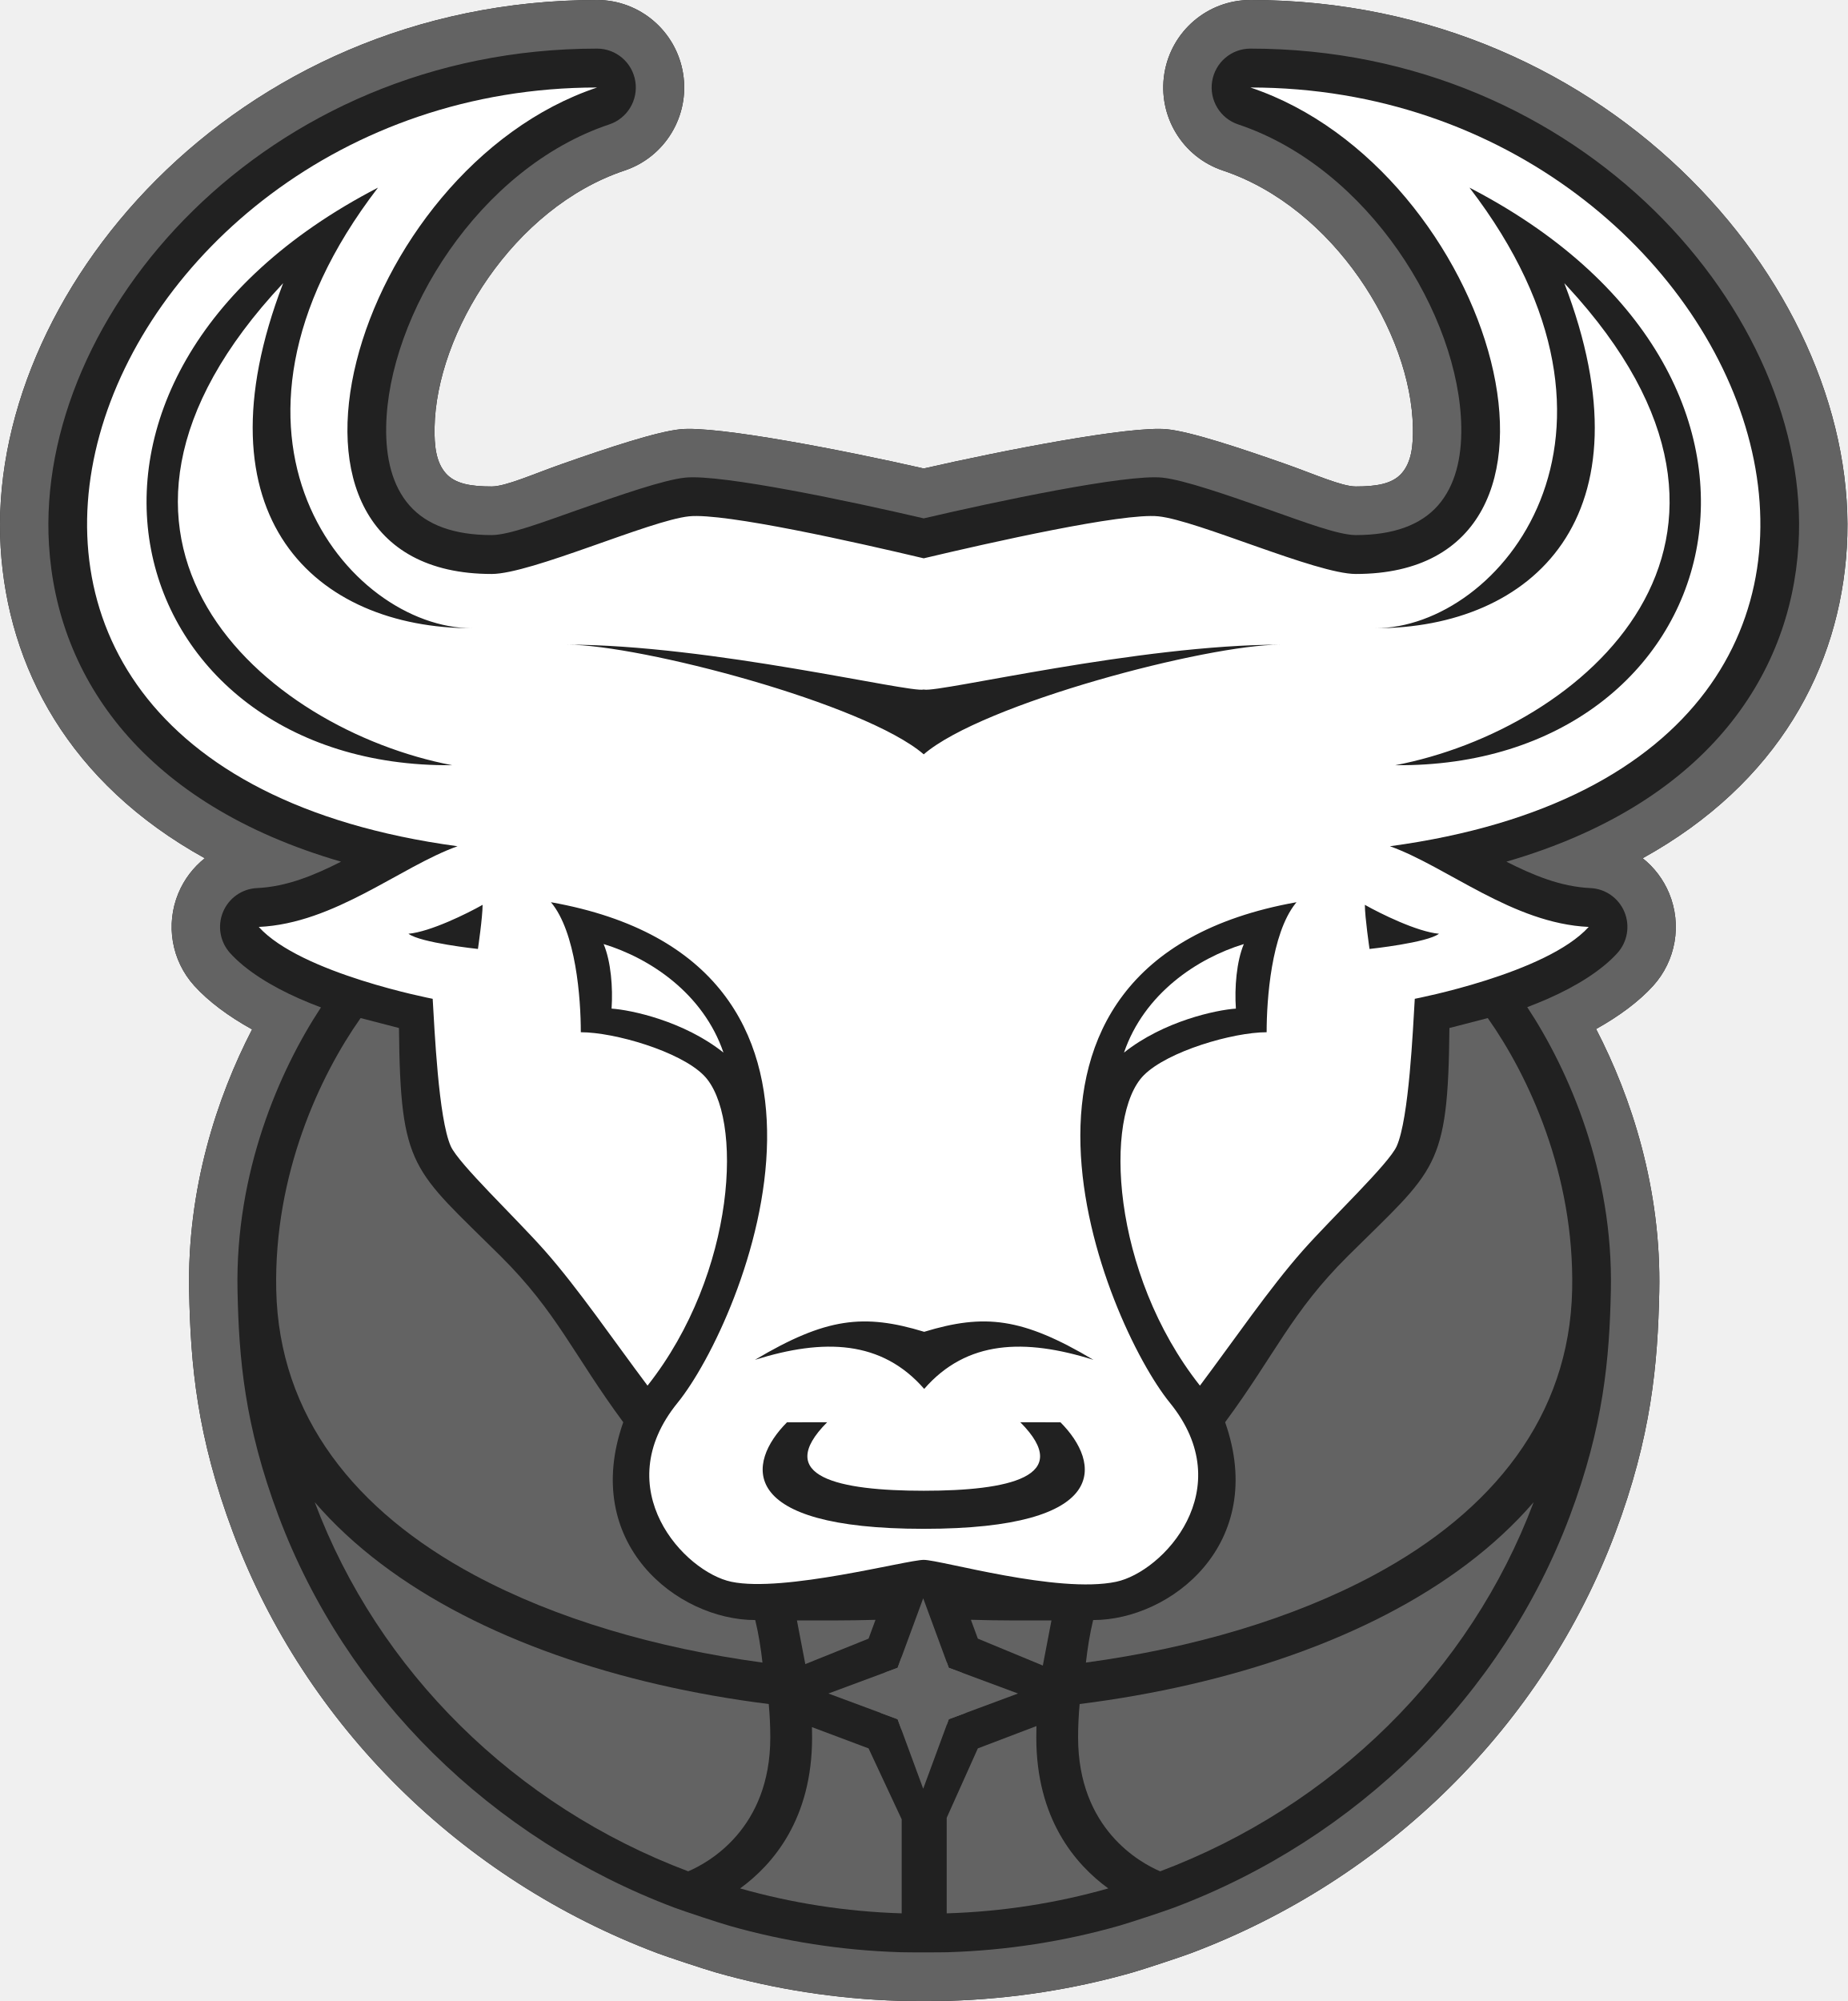
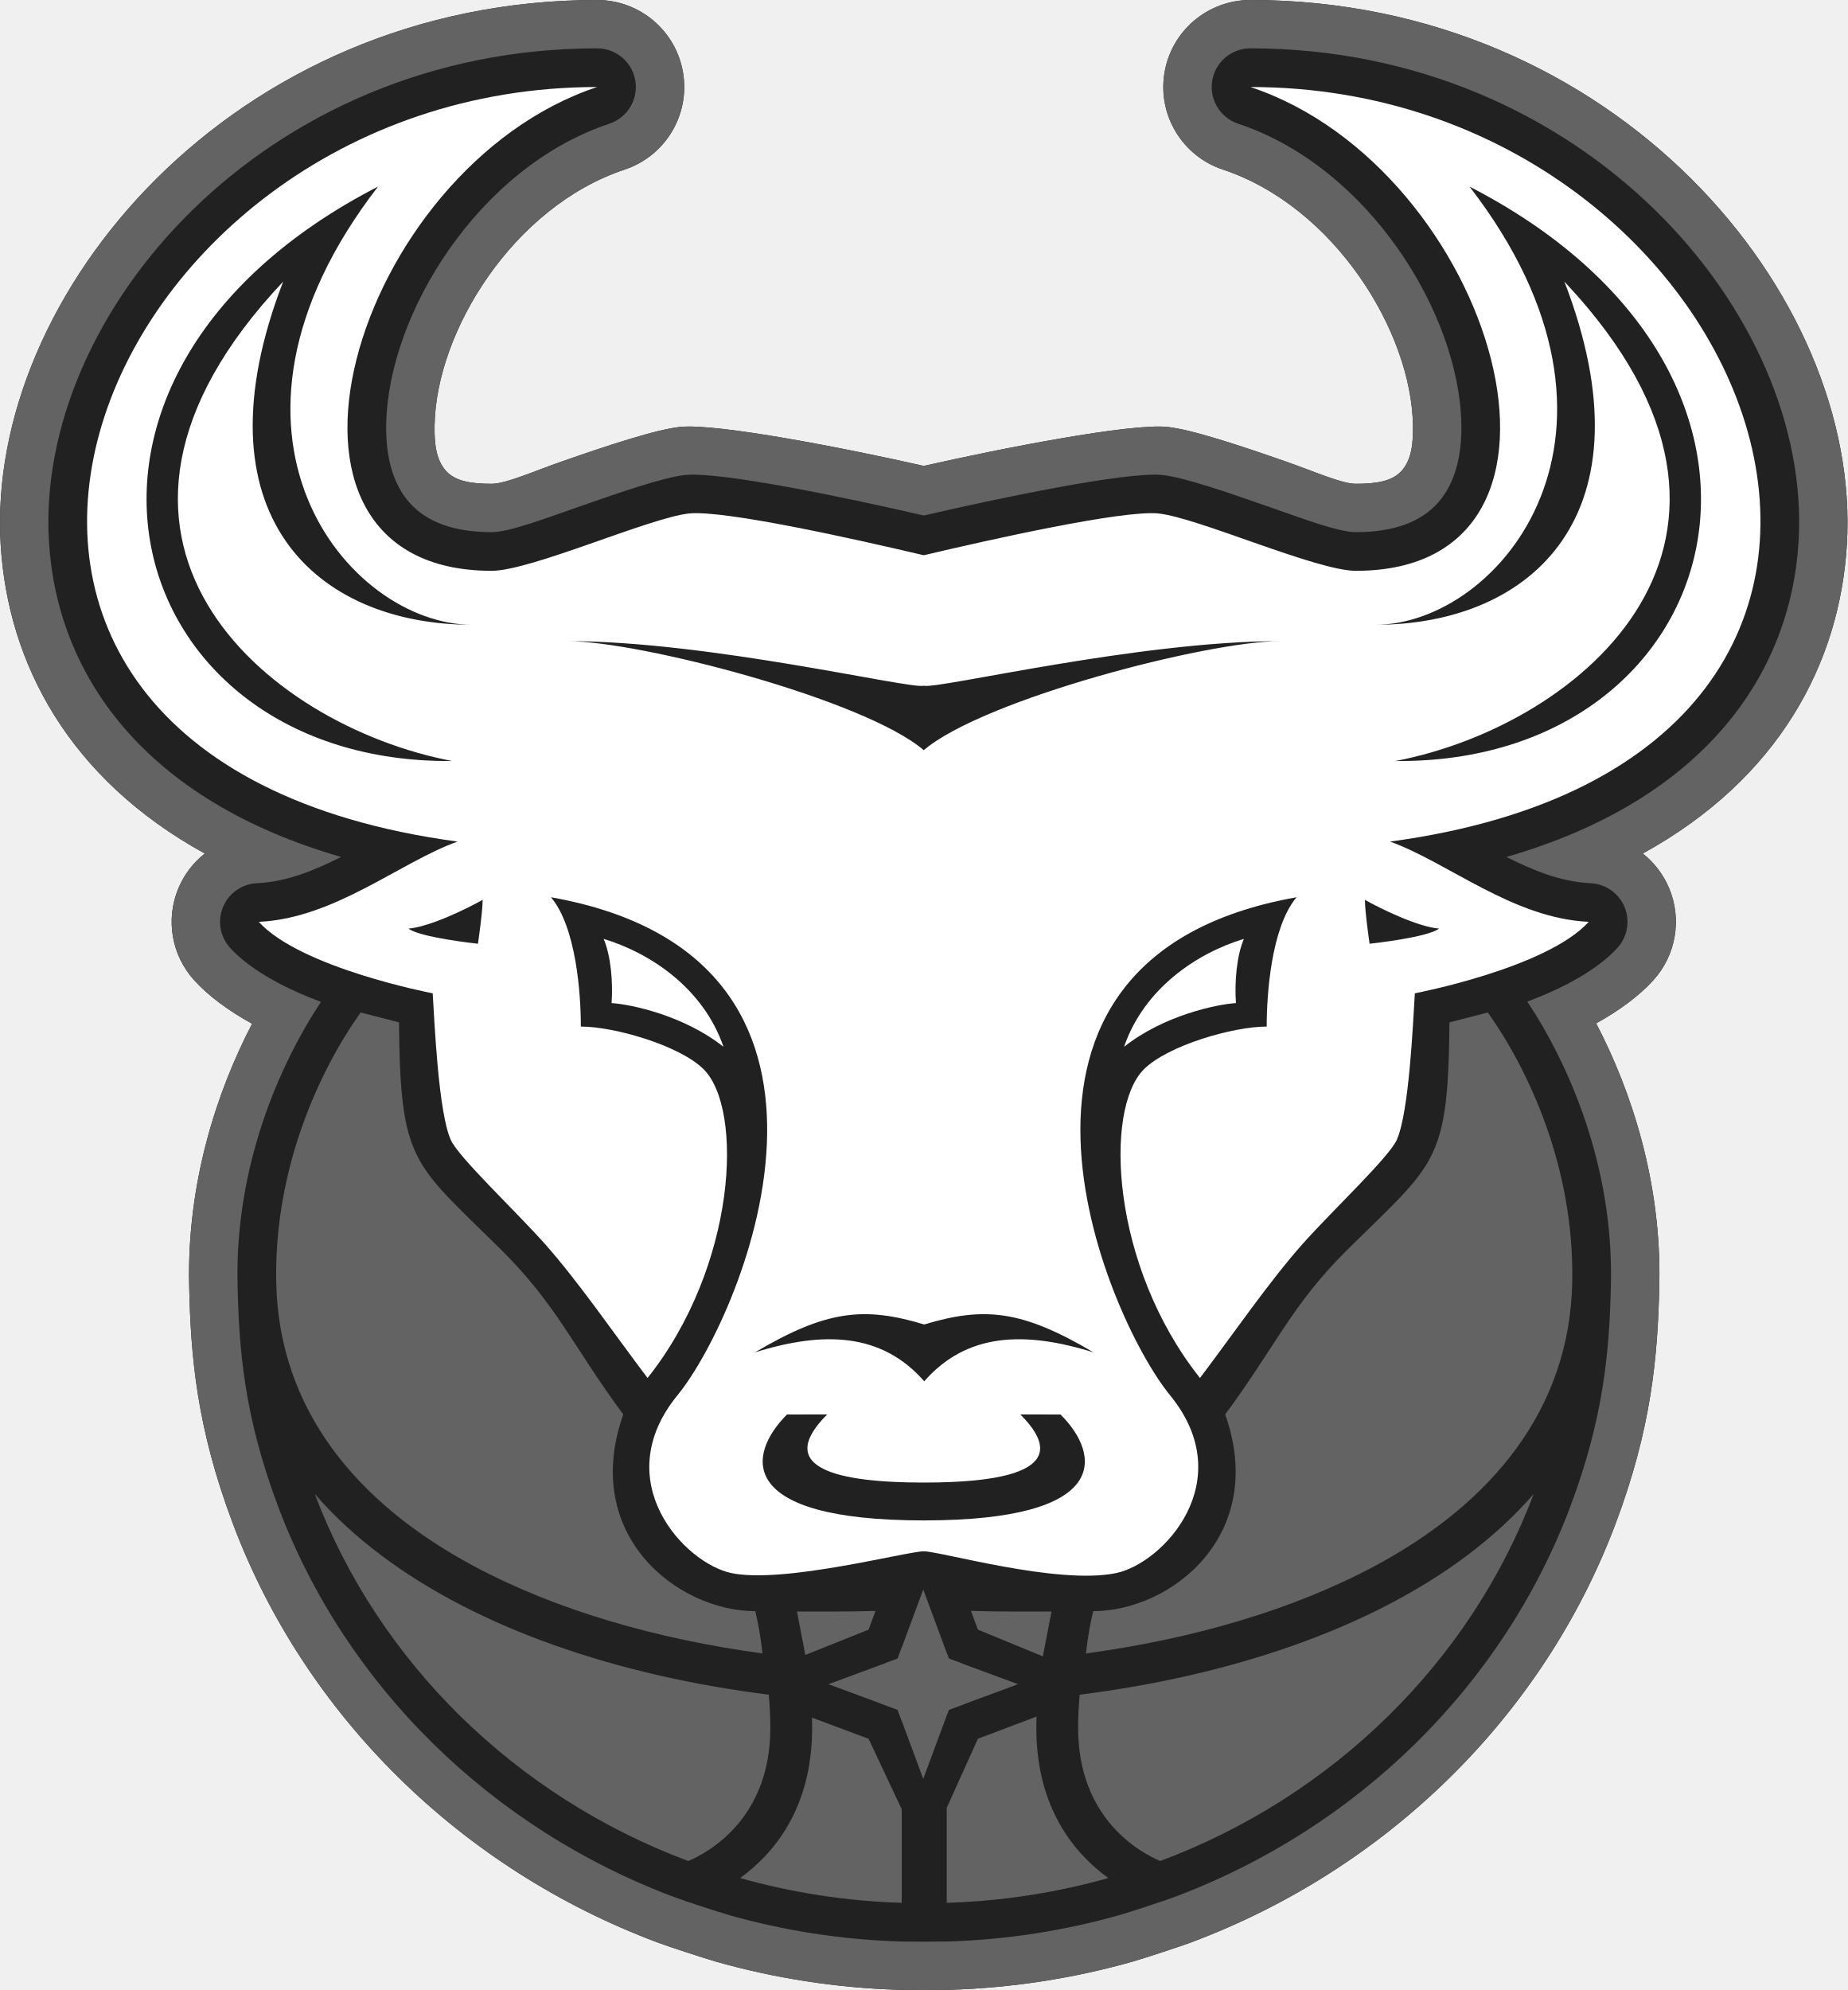
- <svg xmlns="http://www.w3.org/2000/svg" preserveAspectRatio="none" overflow="visible" style="display: block;" width="277" height="300" viewBox="0 0 277 300" fill="none">
-   <g id="Frame 796" clip-path="url(#clip0_0_8)">
-     <g id="Vector">
-       <path fill-rule="evenodd" clip-rule="evenodd" d="M187.474 0C242.047 0 279.172 44.355 276.901 82.103C275.825 99.984 266.698 117.381 246.294 128.672C248.008 130.031 249.389 131.824 250.262 133.93C252.206 138.623 251.276 144.023 247.874 147.787C245.769 150.116 242.783 152.343 239.311 154.274C244.615 164.507 249.098 178.224 248.781 193.624C248.557 204.501 247.605 215.375 242.166 229.851C231.343 258.657 208.043 281.739 178.534 292.842C177.043 293.403 171.411 295.265 169.724 295.744C160.998 298.222 151.821 299.68 142.342 299.972C141.248 300.005 136.154 300.013 134.796 299.972C125.317 299.68 116.14 298.222 107.415 295.744C105.727 295.265 100.096 293.403 98.605 292.842C69.095 281.739 45.796 258.657 34.972 229.851C29.477 215.226 28.581 204.501 28.358 193.624C28.041 178.253 32.506 164.56 37.797 154.333C34.279 152.389 31.253 150.14 29.126 147.787C25.724 144.023 24.794 138.624 26.738 133.93C27.611 131.824 28.991 130.031 30.705 128.672C10.302 117.381 1.174 99.984 0.099 82.103C-2.172 44.355 34.953 8.43148e-07 89.526 0C95.933 0 101.395 4.668 102.42 11.02C103.445 17.371 99.731 23.532 93.652 25.565C76.976 31.142 65.389 49.94 65.156 64.118C65.113 66.772 65.343 69.257 66.838 70.956C68.243 72.553 70.627 72.934 73.718 72.934C75.834 72.934 79.964 71.071 84.216 69.575C91.318 67.077 98.484 64.718 102 64.358C107.483 63.796 126.713 67.548 138.5 70.238C150.287 67.548 169.518 63.796 175 64.358C178.516 64.718 185.682 67.077 192.784 69.575C197.036 71.071 201.165 72.934 203.281 72.934C206.373 72.934 208.758 72.553 210.162 70.956C211.657 69.257 211.887 66.772 211.843 64.118C211.611 49.94 200.024 31.142 183.348 25.565C177.269 23.532 173.555 17.371 174.58 11.02C175.606 4.668 181.067 2.23211e-05 187.474 0Z" fill="#212121" />
-       <path d="M121.74 258.94L130.228 262.127L135.195 272.762V286.859C126.808 286.602 118.689 285.313 110.969 283.121C115.932 279.513 121.761 272.682 121.761 260.497C121.761 259.976 121.74 258.94 121.74 258.94Z" fill="#636363" />
-       <path d="M155.402 258.78C155.385 259.35 155.377 259.922 155.377 260.497C155.377 272.682 161.206 279.513 166.169 283.121C158.449 285.313 150.33 286.602 141.943 286.859V272.537L146.613 262.127L155.402 258.78Z" fill="#636363" />
-       <path d="M47.193 225.219C50.08 228.566 53.425 231.652 57.16 234.476C71.885 245.613 92.788 252.643 115.261 255.479C115.414 257.128 115.494 258.8 115.494 260.497C115.494 274.2 106.191 279.275 103.187 280.557C77.241 270.795 56.709 250.547 47.193 225.219Z" fill="#636363" />
-       <path d="M229.945 225.219C220.429 250.547 199.897 270.795 173.951 280.557C170.947 279.275 161.644 274.2 161.644 260.497C161.644 258.8 161.724 257.128 161.877 255.479C184.35 252.643 205.253 245.613 219.978 234.476C223.713 231.652 227.058 228.566 229.945 225.219Z" fill="#636363" />
-       <path d="M132.028 256.807C133.083 256.842 134.139 256.869 135.195 256.887V259.42L134.582 257.755L132.028 256.807Z" fill="#636363" />
-       <path d="M142.26 257.755L141.943 258.616V256.887C142.89 256.871 143.838 256.847 144.784 256.817L142.26 257.755Z" fill="#636363" />
-       <path d="M135.195 250.837C134.336 250.822 133.477 250.801 132.619 250.774L134.582 250.045L135.206 248.35L135.195 250.837Z" fill="#636363" />
-       <path d="M142.26 250.045L144.244 250.782C143.477 250.804 142.71 250.823 141.943 250.837L141.935 249.164L142.26 250.045Z" fill="#636363" />
-       <path d="M145.571 242.845C149.542 242.974 154.125 242.947 157.65 242.947C157.642 242.986 156.356 249.707 156.356 249.707L146.613 245.673L145.571 242.845Z" fill="#636363" />
-       <path d="M130.228 245.673L120.743 249.49C120.743 249.49 119.495 242.982 119.488 242.947C122.924 242.947 127.366 242.972 131.267 242.854L130.228 245.673Z" fill="#636363" />
-       <path d="M59.82 154.124C60.025 175.343 61.856 175.209 75.044 188.312C83.519 196.733 85.95 203.071 93.448 213.228C87.031 231.457 101.601 242.887 113.236 242.887C113.753 245.011 114.079 247.136 114.32 249.261C98.386 247.093 83.356 242.718 71.072 236.112C53.367 226.589 41.809 212.395 41.416 193.353C41.059 176.017 47.991 161.236 54.068 152.635L59.82 154.124Z" fill="#636363" />
-       <path d="M223.07 152.635C229.147 161.236 236.079 176.017 235.722 193.353C235.329 212.395 223.771 226.589 206.066 236.112C193.782 242.718 178.752 247.093 162.818 249.261C163.059 247.136 163.385 245.011 163.902 242.887C175.537 242.887 190.107 231.457 183.689 213.228C191.188 203.071 193.618 196.733 202.094 188.312C215.282 175.209 217.113 175.343 217.318 154.124L223.07 152.635Z" fill="#636363" />
-       <path fill-rule="evenodd" clip-rule="evenodd" d="M187.474 13.119C264.197 13.119 302.689 114.097 208.398 126.873C216.973 129.936 226.81 138.453 238.202 138.97C231.885 145.96 212.165 149.737 212.125 149.745C211.847 154.29 211.265 167.684 209.415 171.842C208.242 174.479 199.717 182.535 195.328 187.497C190.332 193.145 185.048 200.898 179.912 207.74C166.567 190.846 165.481 167.246 171.499 161.202C175.072 157.614 184.861 154.758 189.914 154.758C189.914 149.764 190.618 140.042 194.221 135.477L194.395 135.264C143.036 144.423 165.698 198.374 175.41 210.317C185.949 223.278 174.377 235.671 167.341 237.148C158.628 238.978 141.028 233.864 138.5 233.864C135.971 233.864 117.497 238.794 109.659 237.148C102.623 235.671 91.05 223.278 101.59 210.317C106.526 204.247 114.806 187.327 115.015 170.951C115.217 155.105 107.861 139.768 82.605 135.264C86.36 139.732 87.085 149.684 87.085 154.758C92.138 154.758 101.928 157.614 105.501 161.202C111.518 167.246 110.433 190.846 97.088 207.74C91.951 200.898 86.667 193.145 81.672 187.497C77.283 182.535 68.757 174.479 67.584 171.842C65.734 167.684 65.152 154.29 64.874 149.745C64.809 149.732 45.111 145.955 38.797 138.97C50.19 138.453 60.026 129.936 68.601 126.873C-25.69 114.097 12.803 13.119 89.526 13.119C52.952 25.349 35.17 86.053 73.718 86.053C79.621 86.053 97.453 78.01 103.325 77.409C108.661 76.862 128.542 81.343 138.5 83.705C148.457 81.343 168.338 76.862 173.674 77.409C179.546 78.01 197.379 86.053 203.281 86.053C241.829 86.053 224.047 25.349 187.474 13.119ZM152.978 213.228C161.135 221.42 151.201 223.501 138.5 223.501C125.798 223.501 115.864 221.42 124.022 213.228L117.995 213.241C111.958 219.304 110.271 229.209 138.5 229.209C166.728 229.209 165.041 219.304 159.004 213.241L152.978 213.228ZM163.947 203.874C153.264 197.524 147.611 196.923 138.569 199.67C129.528 196.923 123.874 197.524 113.191 203.874C123.526 200.629 132.202 200.923 138.569 208.233C144.936 200.923 153.612 200.629 163.947 203.874ZM72.359 135.656C70.096 136.94 64.505 139.711 61.243 139.991C63.019 141.352 71.627 142.27 71.659 142.273C71.663 142.248 72.359 137.503 72.359 135.656ZM204.641 135.656C204.641 137.504 205.337 142.25 205.34 142.273C205.389 142.268 213.982 141.351 215.756 139.991C212.494 139.711 206.904 136.94 204.641 135.656ZM56.674 28.131C1.117 56.897 17.787 115.203 67.792 114.724C39.765 109.362 6.308 81.012 42.453 42.456C28.999 77.529 47.311 94.19 70.819 94.19C52.145 94.19 28.209 65.204 56.674 28.131ZM220.326 28.131C248.79 65.204 224.854 94.19 206.18 94.19C229.688 94.19 248.001 77.529 234.547 42.456L234.967 42.907C270.43 81.233 237.125 109.383 209.208 114.724C259.017 115.201 275.751 57.351 220.973 28.469L220.326 28.131ZM191.972 96.65C170.715 96.65 140.925 103.843 138.551 103.388L138.5 103.375C136.545 103.956 106.452 96.65 85.027 96.65C95.99 96.65 129.635 105.456 138.5 113.094C147.364 105.456 181.009 96.65 191.972 96.65Z" fill="white" />
-       <path d="M90.505 141.538C97.495 143.667 105.447 148.96 108.473 157.811C102.518 153.069 94.597 151.409 91.697 151.216C91.912 148.068 91.603 144.159 90.505 141.538Z" fill="white" />
-       <path d="M186.494 141.538C185.396 144.159 185.087 148.068 185.303 151.216C182.403 151.409 174.481 153.069 168.527 157.811C171.553 148.96 179.505 143.667 186.494 141.538Z" fill="white" />
-       <path fill-rule="evenodd" clip-rule="evenodd" d="M187.474 0C242.047 0 279.172 44.355 276.901 82.103C275.825 99.984 266.698 117.381 246.294 128.672C248.008 130.031 249.389 131.824 250.262 133.93C252.206 138.623 251.276 144.023 247.874 147.787C245.769 150.116 242.783 152.343 239.311 154.274C244.615 164.507 249.098 178.224 248.781 193.624C248.557 204.501 247.605 215.375 242.166 229.851C231.343 258.657 208.043 281.739 178.534 292.842C177.043 293.403 171.411 295.265 169.724 295.744C160.998 298.222 151.821 299.68 142.342 299.972C141.248 300.005 136.154 300.013 134.796 299.972C125.317 299.68 116.14 298.222 107.415 295.744C105.727 295.265 100.096 293.403 98.605 292.842C69.095 281.739 45.796 258.657 34.972 229.851C29.477 215.226 28.581 204.501 28.358 193.624C28.041 178.253 32.506 164.56 37.797 154.333C34.279 152.389 31.253 150.14 29.126 147.787C25.724 144.023 24.794 138.624 26.738 133.93C27.611 131.824 28.991 130.031 30.705 128.672C10.302 117.381 1.174 99.984 0.099 82.103C-2.172 44.355 34.953 8.43148e-07 89.526 0C95.933 0 101.395 4.668 102.42 11.02C103.445 17.371 99.731 23.532 93.652 25.565C76.976 31.142 65.389 49.94 65.156 64.118C65.113 66.772 65.343 69.257 66.838 70.956C68.243 72.553 70.627 72.934 73.718 72.934C75.834 72.934 79.964 71.071 84.216 69.575C91.318 67.077 98.484 64.718 102 64.358C107.483 63.796 126.713 67.548 138.5 70.238C150.287 67.548 169.518 63.796 175 64.358C178.516 64.718 185.682 67.077 192.784 69.575C197.036 71.071 201.165 72.934 203.281 72.934C206.373 72.934 208.758 72.553 210.162 70.956C211.657 69.257 211.887 66.772 211.843 64.118C211.611 49.94 200.024 31.142 183.348 25.565C177.269 23.532 173.555 17.371 174.58 11.02C175.606 4.668 181.067 2.23211e-05 187.474 0ZM187.474 7.288C184.626 7.288 182.199 9.362 181.743 12.185C181.288 15.008 182.938 17.747 185.64 18.65C205.243 25.205 218.825 47.332 219.098 63.998C219.174 68.631 218.21 72.815 215.6 75.782C213.031 78.702 208.934 80.222 203.281 80.222C200.702 80.222 195.569 78.277 190.386 76.453C183.935 74.184 177.457 71.936 174.263 71.608C168.87 71.056 149.343 75.183 138.5 77.717C127.656 75.183 108.129 71.056 102.736 71.608C99.543 71.936 93.065 74.184 86.614 76.453C81.431 78.277 76.298 80.222 73.718 80.222C68.065 80.222 63.968 78.702 61.399 75.782C58.789 72.815 57.825 68.631 57.901 63.998C58.174 47.332 71.757 25.205 91.36 18.65C94.061 17.747 95.712 15.008 95.256 12.185C94.8 9.362 92.374 7.288 89.526 7.288C39.698 7.288 5.268 47.198 7.342 81.664C8.544 101.643 21.491 120.577 51.136 129.187C47.196 131.186 43.022 132.942 38.535 133.145C36.288 133.247 34.302 134.644 33.438 136.73C32.574 138.816 32.987 141.216 34.499 142.889C36.855 145.496 40.642 147.854 44.889 149.723C45.946 150.188 47.032 150.627 48.122 151.038C41.852 160.561 35.248 175.795 35.612 193.473C35.821 203.622 36.634 213.632 41.761 227.278C51.859 254.152 73.621 275.659 101.15 286.017C102.545 286.542 107.811 288.283 109.389 288.731C117.556 291.051 126.145 292.415 135.018 292.687C136.295 292.726 141.09 292.719 142.12 292.687C150.993 292.415 159.582 291.051 167.749 288.731C169.328 288.283 174.594 286.542 175.988 286.017C203.518 275.659 225.279 254.152 235.377 227.278C240.451 213.771 241.316 203.622 241.526 193.473C241.89 175.769 235.266 160.516 228.988 150.996C230.041 150.597 231.089 150.173 232.111 149.723C236.357 147.854 240.144 145.496 242.501 142.889C244.013 141.216 244.426 138.816 243.562 136.73C242.698 134.644 240.711 133.247 238.464 133.145C233.977 132.942 229.804 131.186 225.863 129.187C255.508 120.577 268.456 101.643 269.658 81.664C271.731 47.198 237.301 7.288 187.474 7.288Z" fill="#636363" />
-       <path d="M138.421 239.626L142.26 250.045L152.636 253.9L142.26 257.755L138.421 268.175L134.582 257.755L124.206 253.9L134.582 250.045L138.421 239.626Z" fill="#636363" />
-     </g>
-   </g>
-   <defs>
-     <clipPath id="clip0_0_8">
-       <rect width="277" height="300" fill="white" />
-     </clipPath>
-   </defs>
+ <svg xmlns="http://www.w3.org/2000/svg" width="260" height="280" viewBox="0 0 260 280" fill="none">
+   <path fill-rule="evenodd" clip-rule="evenodd" d="M175.968 0C227.192 0 262.039 41.398 259.907 76.629C258.898 93.319 250.33 109.556 231.179 120.094C232.788 121.362 234.084 123.036 234.903 125.001C236.728 129.382 235.855 134.421 232.661 137.935C230.685 140.109 227.883 142.187 224.624 143.989C229.603 153.54 233.811 166.342 233.513 180.716C233.303 190.868 232.409 201.016 227.304 214.527C217.145 241.413 195.275 262.956 167.577 273.319C166.177 273.842 160.892 275.581 159.307 276.028C151.117 278.341 142.504 279.702 133.607 279.974C132.579 280.005 127.798 280.012 126.523 279.974C117.626 279.702 109.013 278.341 100.823 276.028C99.238 275.581 93.953 273.843 92.553 273.319C64.855 262.956 42.985 241.413 32.826 214.527C27.668 200.877 26.827 190.868 26.617 180.716C26.32 166.37 30.511 153.589 35.477 144.044C32.175 142.229 29.335 140.131 27.338 137.935C24.145 134.421 23.272 129.382 25.097 125.001C25.916 123.036 27.212 121.362 28.821 120.094C9.67 109.556 1.102 93.319 0.093 76.629C-2.039 41.398 32.808 7.86938e-07 84.032 0C90.046 9.38076e-05 95.172 4.356 96.134 10.285C97.096 16.213 93.611 21.963 87.905 23.861C72.252 29.065 61.376 46.611 61.158 59.843C61.117 62.32 61.333 64.639 62.736 66.226C64.054 67.716 66.293 68.072 69.194 68.072C71.18 68.072 75.057 66.333 79.047 64.937C85.714 62.605 92.44 60.403 95.74 60.067C100.886 59.543 118.937 63.045 130 65.556C141.064 63.045 159.114 59.543 164.26 60.067C167.561 60.404 174.287 62.605 180.953 64.937C184.943 66.333 188.82 68.072 190.806 68.072C193.707 68.072 195.946 67.716 197.264 66.226C198.667 64.639 198.883 62.32 198.842 59.843C198.624 46.611 187.748 29.066 172.095 23.861C166.389 21.963 162.904 16.213 163.866 10.285C164.828 4.356 169.954 2.0833e-05 175.968 0Z" fill="#212121" />
+   <path d="M114.269 241.677L122.236 244.651L126.898 254.578V267.735C119.026 267.495 111.405 266.292 104.158 264.246C108.817 260.879 114.289 254.503 114.289 243.131C114.289 242.644 114.269 241.677 114.269 241.677Z" fill="#636363" />
+   <path d="M145.864 241.528C145.849 242.06 145.841 242.594 145.841 243.131C145.841 254.503 151.312 260.879 155.971 264.246C148.725 266.292 141.104 267.495 133.231 267.735V254.368L137.615 244.651L145.864 241.528Z" fill="#636363" />
+   <path d="M44.296 210.205C47.006 213.328 50.146 216.208 53.652 218.845C67.473 229.239 87.093 235.8 108.187 238.447C108.331 239.986 108.406 241.547 108.406 243.131C108.406 255.92 99.673 260.657 96.854 261.853C72.5 252.742 53.229 233.844 44.296 210.205Z" fill="#636363" />
+   <path d="M215.833 210.205C206.901 233.844 187.629 252.742 163.276 261.853C160.456 260.657 151.724 255.92 151.723 243.131C151.723 241.547 151.798 239.986 151.943 238.447C173.036 235.8 192.656 229.239 206.477 218.845C209.983 216.208 213.123 213.328 215.833 210.205Z" fill="#636363" />
+   <path d="M123.926 239.686C124.916 239.719 125.907 239.745 126.898 239.761V242.126L126.322 240.572L123.926 239.686Z" fill="#636363" />
+   <path d="M133.529 240.572L133.231 241.375V239.761C134.121 239.746 135.01 239.724 135.898 239.696L133.529 240.572Z" fill="#636363" />
+   <path d="M126.898 234.114C126.092 234.1 125.286 234.081 124.48 234.056L126.322 233.375L126.908 231.794L126.898 234.114Z" fill="#636363" />
+   <path d="M133.529 233.375L135.391 234.063C134.672 234.084 133.952 234.102 133.231 234.114L133.225 232.553L133.529 233.375Z" fill="#636363" />
+   <path d="M136.637 226.656C140.364 226.776 144.666 226.751 147.974 226.751C147.967 226.787 146.76 233.06 146.76 233.06L137.615 229.295L136.637 226.656Z" fill="#636363" />
+   <path d="M122.236 229.295L113.332 232.857C113.332 232.857 112.162 226.784 112.155 226.751C115.38 226.751 119.55 226.774 123.211 226.664L122.236 229.295Z" fill="#636363" />
+   <path d="M56.149 143.849C56.341 163.654 58.06 163.528 70.439 175.758C78.394 183.617 80.675 189.533 87.713 199.013C81.689 216.027 95.366 226.694 106.287 226.694C106.772 228.677 107.077 230.661 107.304 232.644C92.347 230.62 78.24 226.537 66.71 220.371C50.091 211.483 39.243 198.235 38.874 180.462C38.539 164.282 45.046 150.487 50.75 142.46L56.149 143.849Z" fill="#636363" />
+   <path d="M209.38 142.46C215.084 150.487 221.59 164.282 221.255 180.462C220.887 198.235 210.038 211.483 193.419 220.371C181.89 226.537 167.782 230.62 152.826 232.644C153.052 230.661 153.358 228.677 153.843 226.694C164.764 226.694 178.44 216.027 172.416 199.013C179.455 189.533 181.736 183.617 189.691 175.758C202.069 163.528 203.788 163.654 203.98 143.849L209.38 142.46Z" fill="#636363" />
+   <path fill-rule="evenodd" clip-rule="evenodd" d="M175.968 12.244C247.983 12.244 284.113 106.49 195.608 118.415C203.657 121.274 212.89 129.223 223.583 129.705C217.653 136.229 199.144 139.754 199.107 139.762C198.846 144.004 198.3 156.506 196.563 160.386C195.462 162.847 187.46 170.366 183.34 174.997C178.651 180.268 173.692 187.505 168.87 193.891C156.344 178.123 155.325 156.096 160.974 150.455C164.327 147.107 173.516 144.441 178.258 144.441C178.258 139.779 178.919 130.705 182.302 126.445L182.464 126.246C134.258 134.795 155.529 185.149 164.644 196.296C174.537 208.392 163.676 219.96 157.071 221.338C148.892 223.046 132.373 218.274 130 218.274C127.626 218.274 110.286 222.874 102.929 221.338C96.324 219.96 85.462 208.393 95.355 196.296C99.988 190.631 107.761 174.838 107.957 159.554C108.146 144.764 101.242 130.45 77.535 126.246C81.06 130.417 81.741 139.705 81.741 144.441C86.483 144.441 95.672 147.107 99.026 150.455C104.674 156.096 103.655 178.123 91.129 193.891C86.308 187.505 81.348 180.268 76.659 174.997C72.54 170.366 64.538 162.847 63.436 160.386C61.7 156.506 61.154 144.004 60.893 139.762C60.832 139.75 42.342 136.225 36.416 129.705C47.109 129.223 56.342 121.274 64.391 118.415C-24.113 106.49 12.017 12.244 84.032 12.244C49.702 23.659 33.012 80.316 69.194 80.316C74.734 80.316 91.472 72.81 96.984 72.248C101.992 71.738 120.654 75.92 130 78.125C139.346 75.92 158.007 71.738 163.015 72.248C168.527 72.81 185.265 80.316 190.806 80.316C226.988 80.316 210.297 23.659 175.968 12.244ZM143.589 199.013C151.246 206.659 141.922 208.601 130 208.601C118.077 208.601 108.754 206.659 116.41 199.013L110.754 199.025C105.087 204.684 103.503 213.928 130 213.928C156.496 213.928 154.912 204.684 149.246 199.025L143.589 199.013ZM153.886 190.283C143.858 184.356 138.552 183.795 130.065 186.359C121.578 183.795 116.272 184.356 106.244 190.283C115.945 187.254 124.089 187.528 130.065 194.351C136.041 187.528 144.185 187.254 153.886 190.283ZM67.918 126.612C65.794 127.811 60.547 130.397 57.484 130.658C59.152 131.929 67.231 132.785 67.261 132.788C67.265 132.765 67.918 128.336 67.918 126.612ZM192.082 126.612C192.082 128.337 192.735 132.767 192.738 132.788C192.784 132.783 200.85 131.927 202.515 130.658C199.453 130.397 194.206 127.811 192.082 126.612ZM53.196 26.255C1.049 53.103 16.696 107.523 63.631 107.076C37.325 102.072 5.921 75.611 39.847 39.626C27.219 72.36 44.408 87.91 66.473 87.91C48.945 87.91 26.478 60.857 53.196 26.255ZM206.804 26.255C233.522 60.857 211.055 87.91 193.527 87.91C215.592 87.91 232.781 72.36 220.152 39.626L220.547 40.047C253.833 75.817 222.572 102.091 196.368 107.076C243.12 107.521 258.828 53.528 207.412 26.571L206.804 26.255ZM180.19 90.207C160.238 90.207 132.276 96.92 130.048 96.495L130 96.484C128.165 97.026 99.919 90.207 79.809 90.207C90.099 90.207 121.679 98.426 130 105.555C138.32 98.426 169.9 90.207 180.19 90.207Z" fill="white" />
+   <path d="M84.951 132.102C91.511 134.089 98.975 139.029 101.815 147.29C96.227 142.864 88.791 141.315 86.069 141.135C86.271 138.197 85.981 134.549 84.951 132.102Z" fill="white" />
+   <path d="M175.049 132.102C174.018 134.549 173.728 138.197 173.93 141.135C171.209 141.315 163.773 142.864 158.184 147.29C161.024 139.029 168.488 134.089 175.049 132.102Z" fill="white" />
+   <path fill-rule="evenodd" clip-rule="evenodd" d="M175.968 0C227.192 0 262.039 41.398 259.907 76.629C258.898 93.319 250.33 109.556 231.179 120.094C232.788 121.362 234.084 123.036 234.903 125.001C236.728 129.382 235.855 134.421 232.661 137.935C230.685 140.109 227.883 142.187 224.624 143.989C229.603 153.54 233.811 166.342 233.513 180.716C233.303 190.868 232.409 201.016 227.304 214.527C217.145 241.413 195.275 262.956 167.577 273.319C166.177 273.842 160.892 275.581 159.307 276.028C151.117 278.341 142.504 279.702 133.607 279.974C132.579 280.005 127.798 280.012 126.523 279.974C117.626 279.702 109.013 278.341 100.823 276.028C99.238 275.581 93.953 273.843 92.553 273.319C64.855 262.956 42.985 241.413 32.826 214.527C27.668 200.877 26.827 190.868 26.617 180.716C26.32 166.37 30.511 153.589 35.477 144.044C32.175 142.229 29.335 140.131 27.338 137.935C24.145 134.421 23.272 129.382 25.097 125.001C25.916 123.036 27.212 121.362 28.821 120.094C9.67 109.556 1.102 93.319 0.093 76.629C-2.039 41.398 32.808 7.86938e-07 84.032 0C90.046 9.38076e-05 95.172 4.356 96.134 10.285C97.096 16.213 93.611 21.963 87.905 23.861C72.252 29.065 61.376 46.611 61.158 59.843C61.117 62.32 61.333 64.639 62.736 66.226C64.054 67.716 66.293 68.072 69.194 68.072C71.18 68.072 75.057 66.333 79.047 64.937C85.714 62.605 92.44 60.403 95.74 60.067C100.886 59.543 118.937 63.045 130 65.556C141.064 63.045 159.114 59.543 164.26 60.067C167.561 60.404 174.287 62.605 180.953 64.937C184.943 66.333 188.82 68.072 190.806 68.072C193.707 68.072 195.946 67.716 197.264 66.226C198.667 64.639 198.883 62.32 198.842 59.843C198.624 46.611 187.748 29.066 172.095 23.861C166.389 21.963 162.904 16.213 163.866 10.285C164.828 4.356 169.954 2.0833e-05 175.968 0ZM175.968 6.802C173.295 6.802 171.017 8.738 170.589 11.373C170.162 14.008 171.711 16.564 174.247 17.407C192.647 23.525 205.395 44.177 205.652 59.732C205.723 64.055 204.818 67.96 202.368 70.729C199.957 73.455 196.112 74.874 190.806 74.874C188.384 74.874 183.566 73.058 178.701 71.356C172.646 69.239 166.566 67.14 163.568 66.834C158.506 66.319 140.177 70.171 130 72.536C119.822 70.171 101.493 66.319 96.431 66.834C93.433 67.14 87.353 69.239 81.298 71.356C76.433 73.058 71.615 74.874 69.194 74.874C63.888 74.874 60.042 73.455 57.631 70.729C55.181 67.96 54.276 64.055 54.348 59.732C54.604 44.177 67.353 23.525 85.753 17.407C88.289 16.564 89.838 14.008 89.41 11.373C88.982 8.738 86.704 6.802 84.032 6.802C37.262 6.802 4.945 44.052 6.891 76.219C8.02 94.867 20.172 112.539 47.998 120.575C44.299 122.441 40.382 124.079 36.17 124.269C34.061 124.364 32.197 125.668 31.386 127.615C30.574 129.562 30.962 131.801 32.381 133.363C34.593 135.796 38.148 137.997 42.134 139.741C43.126 140.176 44.145 140.585 45.169 140.969C39.283 149.857 33.085 164.076 33.427 180.575C33.623 190.047 34.386 199.39 39.198 212.126C48.676 237.208 69.103 257.282 94.942 266.949C96.251 267.439 101.194 269.064 102.676 269.483C110.342 271.647 118.404 272.92 126.731 273.175C127.931 273.211 132.431 273.204 133.398 273.175C141.726 272.92 149.788 271.647 157.454 269.483C158.936 269.064 163.879 267.439 165.187 266.949C191.027 257.282 211.453 237.208 220.931 212.126C225.695 199.52 226.506 190.047 226.703 180.575C227.045 164.051 220.828 149.815 214.935 140.93C215.923 140.557 216.907 140.161 217.866 139.741C221.852 137.997 225.406 135.796 227.618 133.363C229.037 131.801 229.425 129.562 228.614 127.615C227.803 125.668 225.938 124.364 223.829 124.269C219.618 124.079 215.7 122.441 212.002 120.575C239.827 112.539 251.98 94.867 253.108 76.219C255.055 44.052 222.738 6.802 175.968 6.802Z" fill="#636363" />
+   <path d="M129.926 223.651L133.529 233.375L143.268 236.973L133.529 240.572L129.926 250.296L126.322 240.572L116.583 236.973L126.322 233.375L129.926 223.651Z" fill="#636363" />
</svg>
